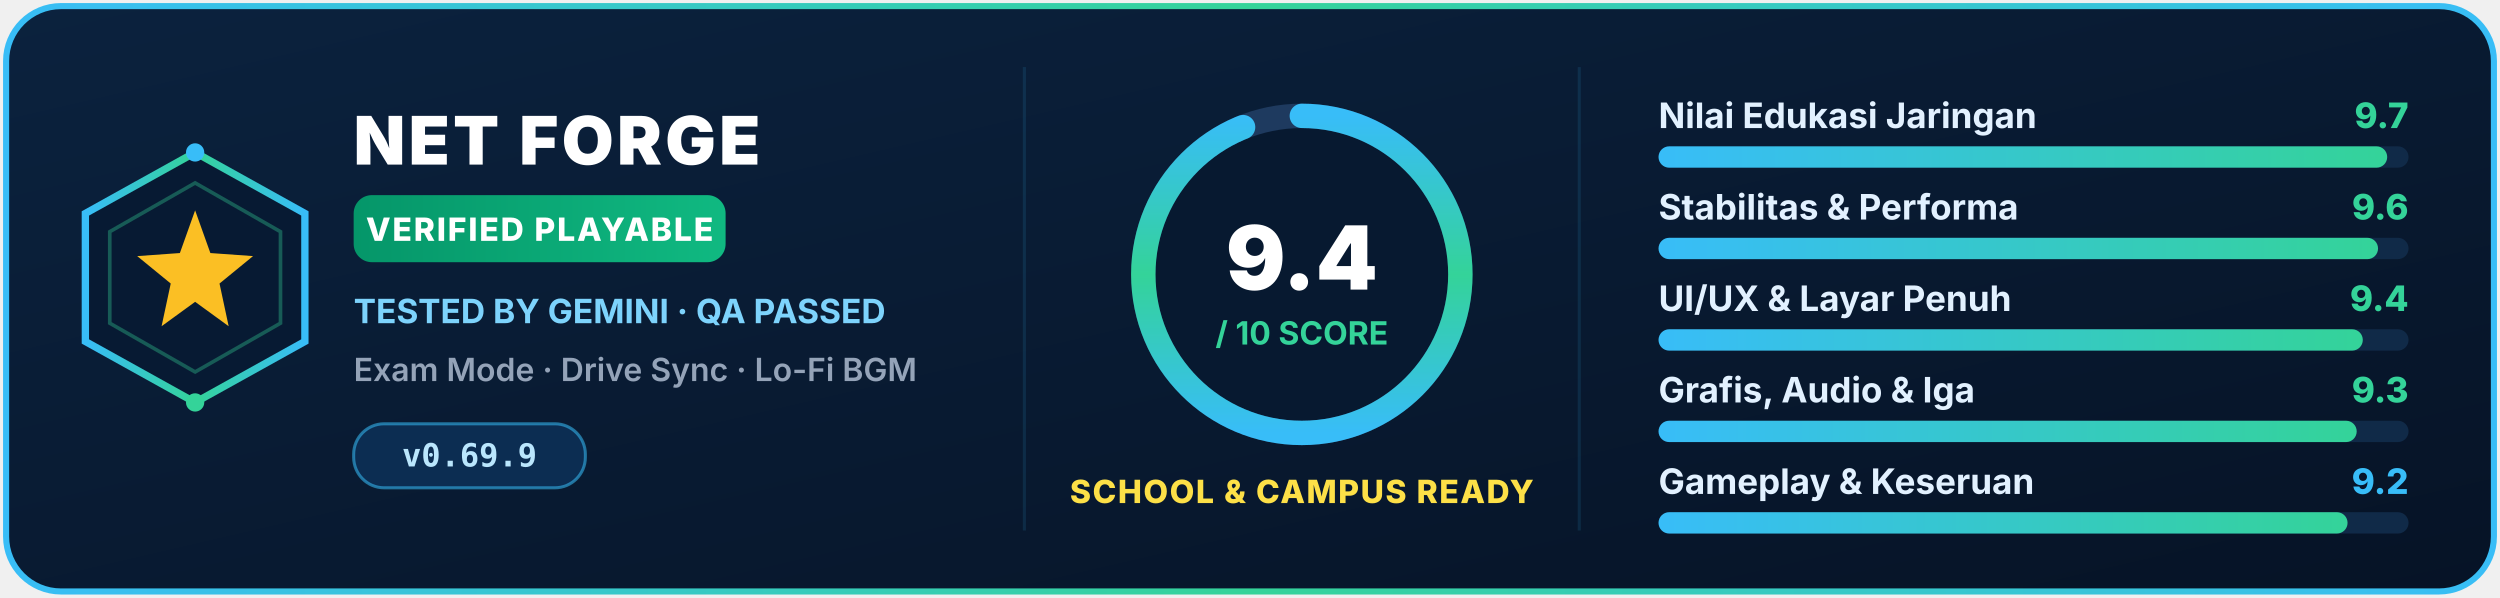
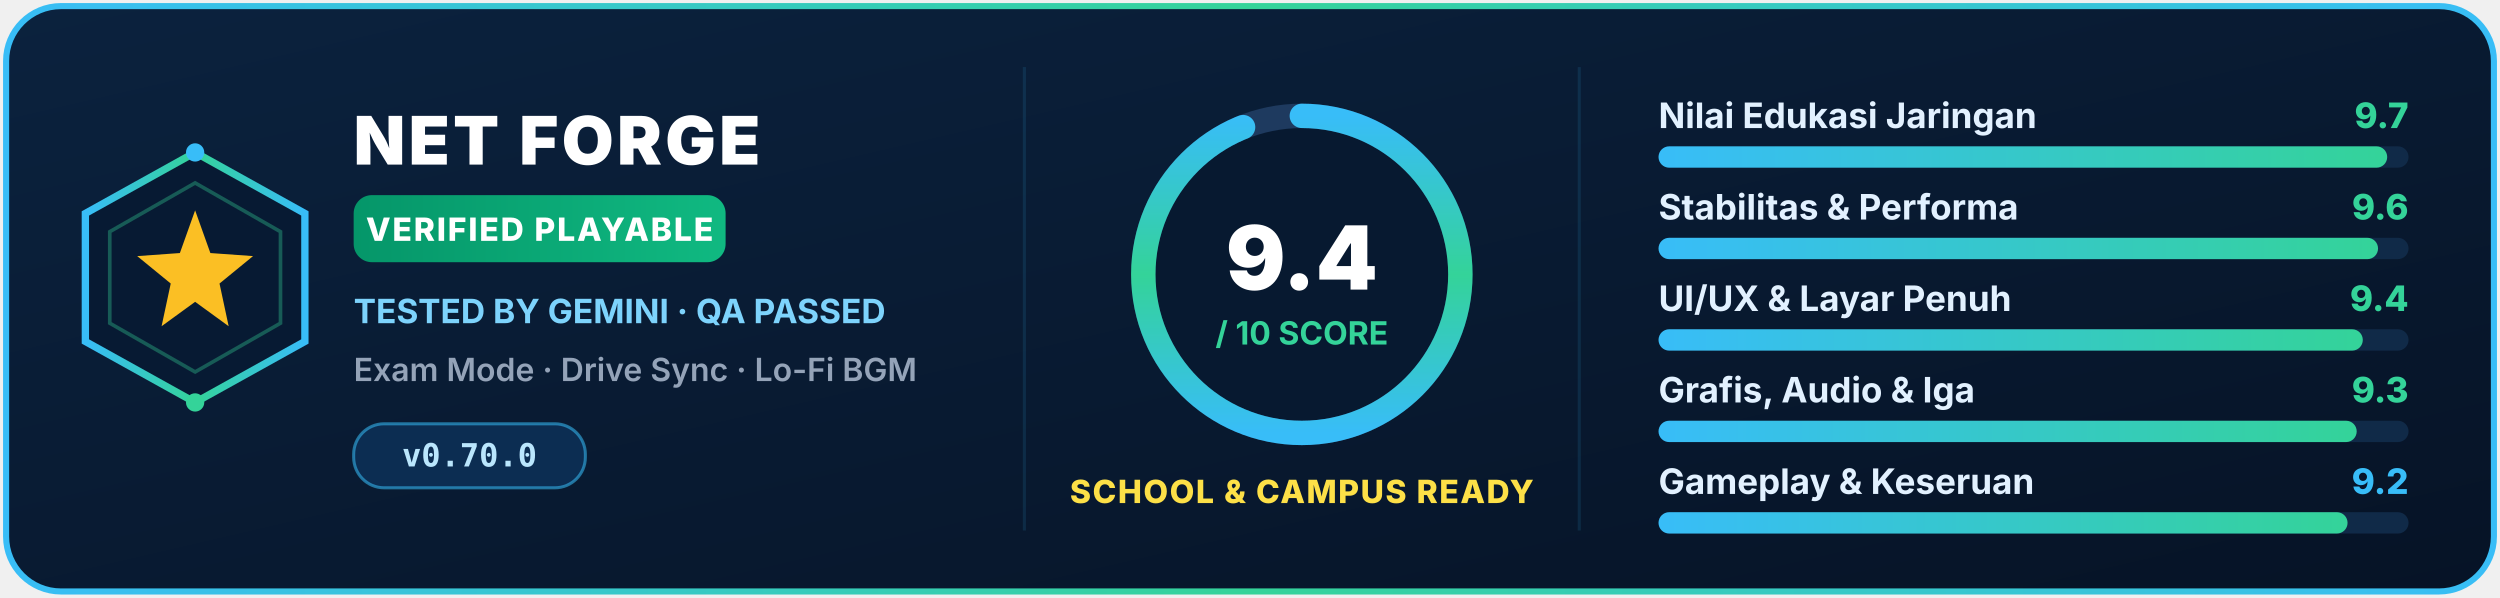
- <svg xmlns="http://www.w3.org/2000/svg" viewBox="0 0 820 196" width="820" height="196" role="img" aria-label="NET FORGE v0.69.9 Verified Playable — Score 9.4/10 — Tested by Gemini QA Passed">
+ <svg xmlns="http://www.w3.org/2000/svg" viewBox="0 0 820 196" width="820" height="196" role="img" aria-label="NET FORGE v0.70.0 Verified Playable — Score 9.4/10 — Tested by Gemini QA Passed">
  <defs>
    <linearGradient id="cardBg" x1="0" y1="0" x2="1" y2="1">
      <stop offset="0%" stop-color="#0b223e" />
      <stop offset="100%" stop-color="#061326" />
    </linearGradient>
    <linearGradient id="borderGlow" x1="0" y1="0" x2="1" y2="0">
      <stop offset="0%" stop-color="#38bdf8" />
      <stop offset="50%" stop-color="#34d399" />
      <stop offset="100%" stop-color="#38bdf8" />
    </linearGradient>
    <linearGradient id="ribbon" x1="0" y1="0" x2="1" y2="0">
      <stop offset="0%" stop-color="#059669" />
      <stop offset="100%" stop-color="#10b981" />
    </linearGradient>
    <linearGradient id="barFill" x1="0" y1="0" x2="1" y2="0">
      <stop offset="0%" stop-color="#38bdf8" />
      <stop offset="100%" stop-color="#34d399" />
    </linearGradient>
  </defs>
  <rect x="2" y="2" width="816" height="192" rx="18" fill="url(#cardBg)" stroke="url(#borderGlow)" stroke-width="2" />
  <g stroke="#38bdf8" stroke-opacity="0.12" stroke-width="1">
    <line x1="336" y1="22" x2="336" y2="174" />
    <line x1="518" y1="22" x2="518" y2="174" />
  </g>
  <g transform="translate(22, 46)">
    <polygon points="42,4 78,24 78,66 42,86 6,66 6,24" fill="#071a33" stroke="url(#borderGlow)" stroke-width="2.4" />
    <polygon points="42,14 70,30 70,60 42,76 14,60 14,30" fill="none" stroke="#34d399" stroke-opacity="0.35" stroke-width="1.2" />
    <polygon points="42,23 47,37 61,38 50,47 53,61 42,53 31,61 34,47 23,38 37,37" fill="#fbbf24" />
    <circle cx="42" cy="4" r="3" fill="#38bdf8" />
    <circle cx="42" cy="86" r="3" fill="#34d399" />
  </g>
  <text x="116" y="54" font-family="system-ui,-apple-system,Segoe UI,sans-serif" font-size="22" font-weight="900" fill="#ffffff" letter-spacing="1.1">NET FORGE</text>
  <rect x="116" y="64" width="122" height="22" rx="6" fill="url(#ribbon)" />
  <text x="177" y="79" text-anchor="middle" font-family="system-ui,-apple-system,Segoe UI,sans-serif" font-size="10.5" font-weight="800" fill="#ffffff" letter-spacing="0.6">VERIFIED PLAYABLE</text>
  <text x="116" y="106" font-family="system-ui,-apple-system,Segoe UI,sans-serif" font-size="11" font-weight="700" fill="#7dd3fc">TESTED BY GEMINI · QA PASSED</text>
  <text x="116" y="125" font-family="system-ui,-apple-system,Segoe UI,sans-serif" font-size="10.5" font-weight="600" fill="#94a3b8">Exam Mode · Drive Sync · Lo-Fi BGM</text>
  <rect x="116" y="139" width="76" height="21" rx="10" fill="#0c2d52" stroke="#38bdf8" stroke-opacity="0.55" />
-   <text x="154" y="153" text-anchor="middle" font-family="ui-monospace,SFMono-Regular,monospace" font-size="10.5" font-weight="700" fill="#bae6fd">v0.69.9</text>
+   <text x="154" y="153" text-anchor="middle" font-family="ui-monospace,SFMono-Regular,monospace" font-size="10.5" font-weight="700" fill="#bae6fd">v0.70.0</text>
  <g transform="translate(427, 90)">
    <circle cx="0" cy="0" r="52" fill="#071930" stroke="#1e3a5f" stroke-width="8" />
    <circle cx="0" cy="0" r="52" fill="none" stroke="url(#borderGlow)" stroke-width="8" stroke-linecap="round" stroke-dasharray="307 327" transform="rotate(-90)" />
    <text x="0" y="5" text-anchor="middle" font-family="system-ui,-apple-system,Segoe UI,sans-serif" font-size="29" font-weight="900" fill="#ffffff">9.4</text>
    <text x="0" y="23" text-anchor="middle" font-family="system-ui,-apple-system,Segoe UI,sans-serif" font-size="10.5" font-weight="700" fill="#34d399">/ 10 SCORE</text>
    <text x="0" y="75" text-anchor="middle" font-family="system-ui,-apple-system,Segoe UI,sans-serif" font-size="10.5" font-weight="800" fill="#fde047" letter-spacing="0.5">SCHOOL &amp; CAMPUS READY</text>
  </g>
  <g transform="translate(544, 30)" font-family="system-ui,-apple-system,Segoe UI,sans-serif">
    <text x="0" y="12" font-size="11.5" font-weight="700" fill="#e2f1ff">Nilai Edukasi Jaringan</text>
    <text x="246" y="12" text-anchor="end" font-size="11.5" font-weight="800" fill="#34d399">9.7</text>
    <rect x="0" y="18" width="246" height="7" rx="3.5" fill="#102a48" />
    <rect x="0" y="18" width="239" height="7" rx="3.5" fill="url(#barFill)" />
    <text x="0" y="42" font-size="11.5" font-weight="700" fill="#e2f1ff">Stabilitas &amp; Performa</text>
    <text x="246" y="42" text-anchor="end" font-size="11.5" font-weight="800" fill="#34d399">9.6</text>
    <rect x="0" y="48" width="246" height="7" rx="3.5" fill="#102a48" />
    <rect x="0" y="48" width="236" height="7" rx="3.5" fill="url(#barFill)" />
    <text x="0" y="72" font-size="11.5" font-weight="700" fill="#e2f1ff">UI/UX &amp; Layar Penuh</text>
    <text x="246" y="72" text-anchor="end" font-size="11.5" font-weight="800" fill="#34d399">9.4</text>
    <rect x="0" y="78" width="246" height="7" rx="3.5" fill="#102a48" />
    <rect x="0" y="78" width="231" height="7" rx="3.5" fill="url(#barFill)" />
    <text x="0" y="102" font-size="11.5" font-weight="700" fill="#e2f1ff">Grafis, Audio &amp; Iga</text>
    <text x="246" y="102" text-anchor="end" font-size="11.5" font-weight="800" fill="#34d399">9.3</text>
    <rect x="0" y="108" width="246" height="7" rx="3.5" fill="#102a48" />
    <rect x="0" y="108" width="229" height="7" rx="3.5" fill="url(#barFill)" />
    <text x="0" y="132" font-size="11.5" font-weight="700" fill="#e2f1ff">Gameplay &amp; Keseruan</text>
    <text x="246" y="132" text-anchor="end" font-size="11.5" font-weight="800" fill="#38bdf8">9.2</text>
    <rect x="0" y="138" width="246" height="7" rx="3.5" fill="#102a48" />
    <rect x="0" y="138" width="226" height="7" rx="3.5" fill="url(#barFill)" />
  </g>
</svg>
